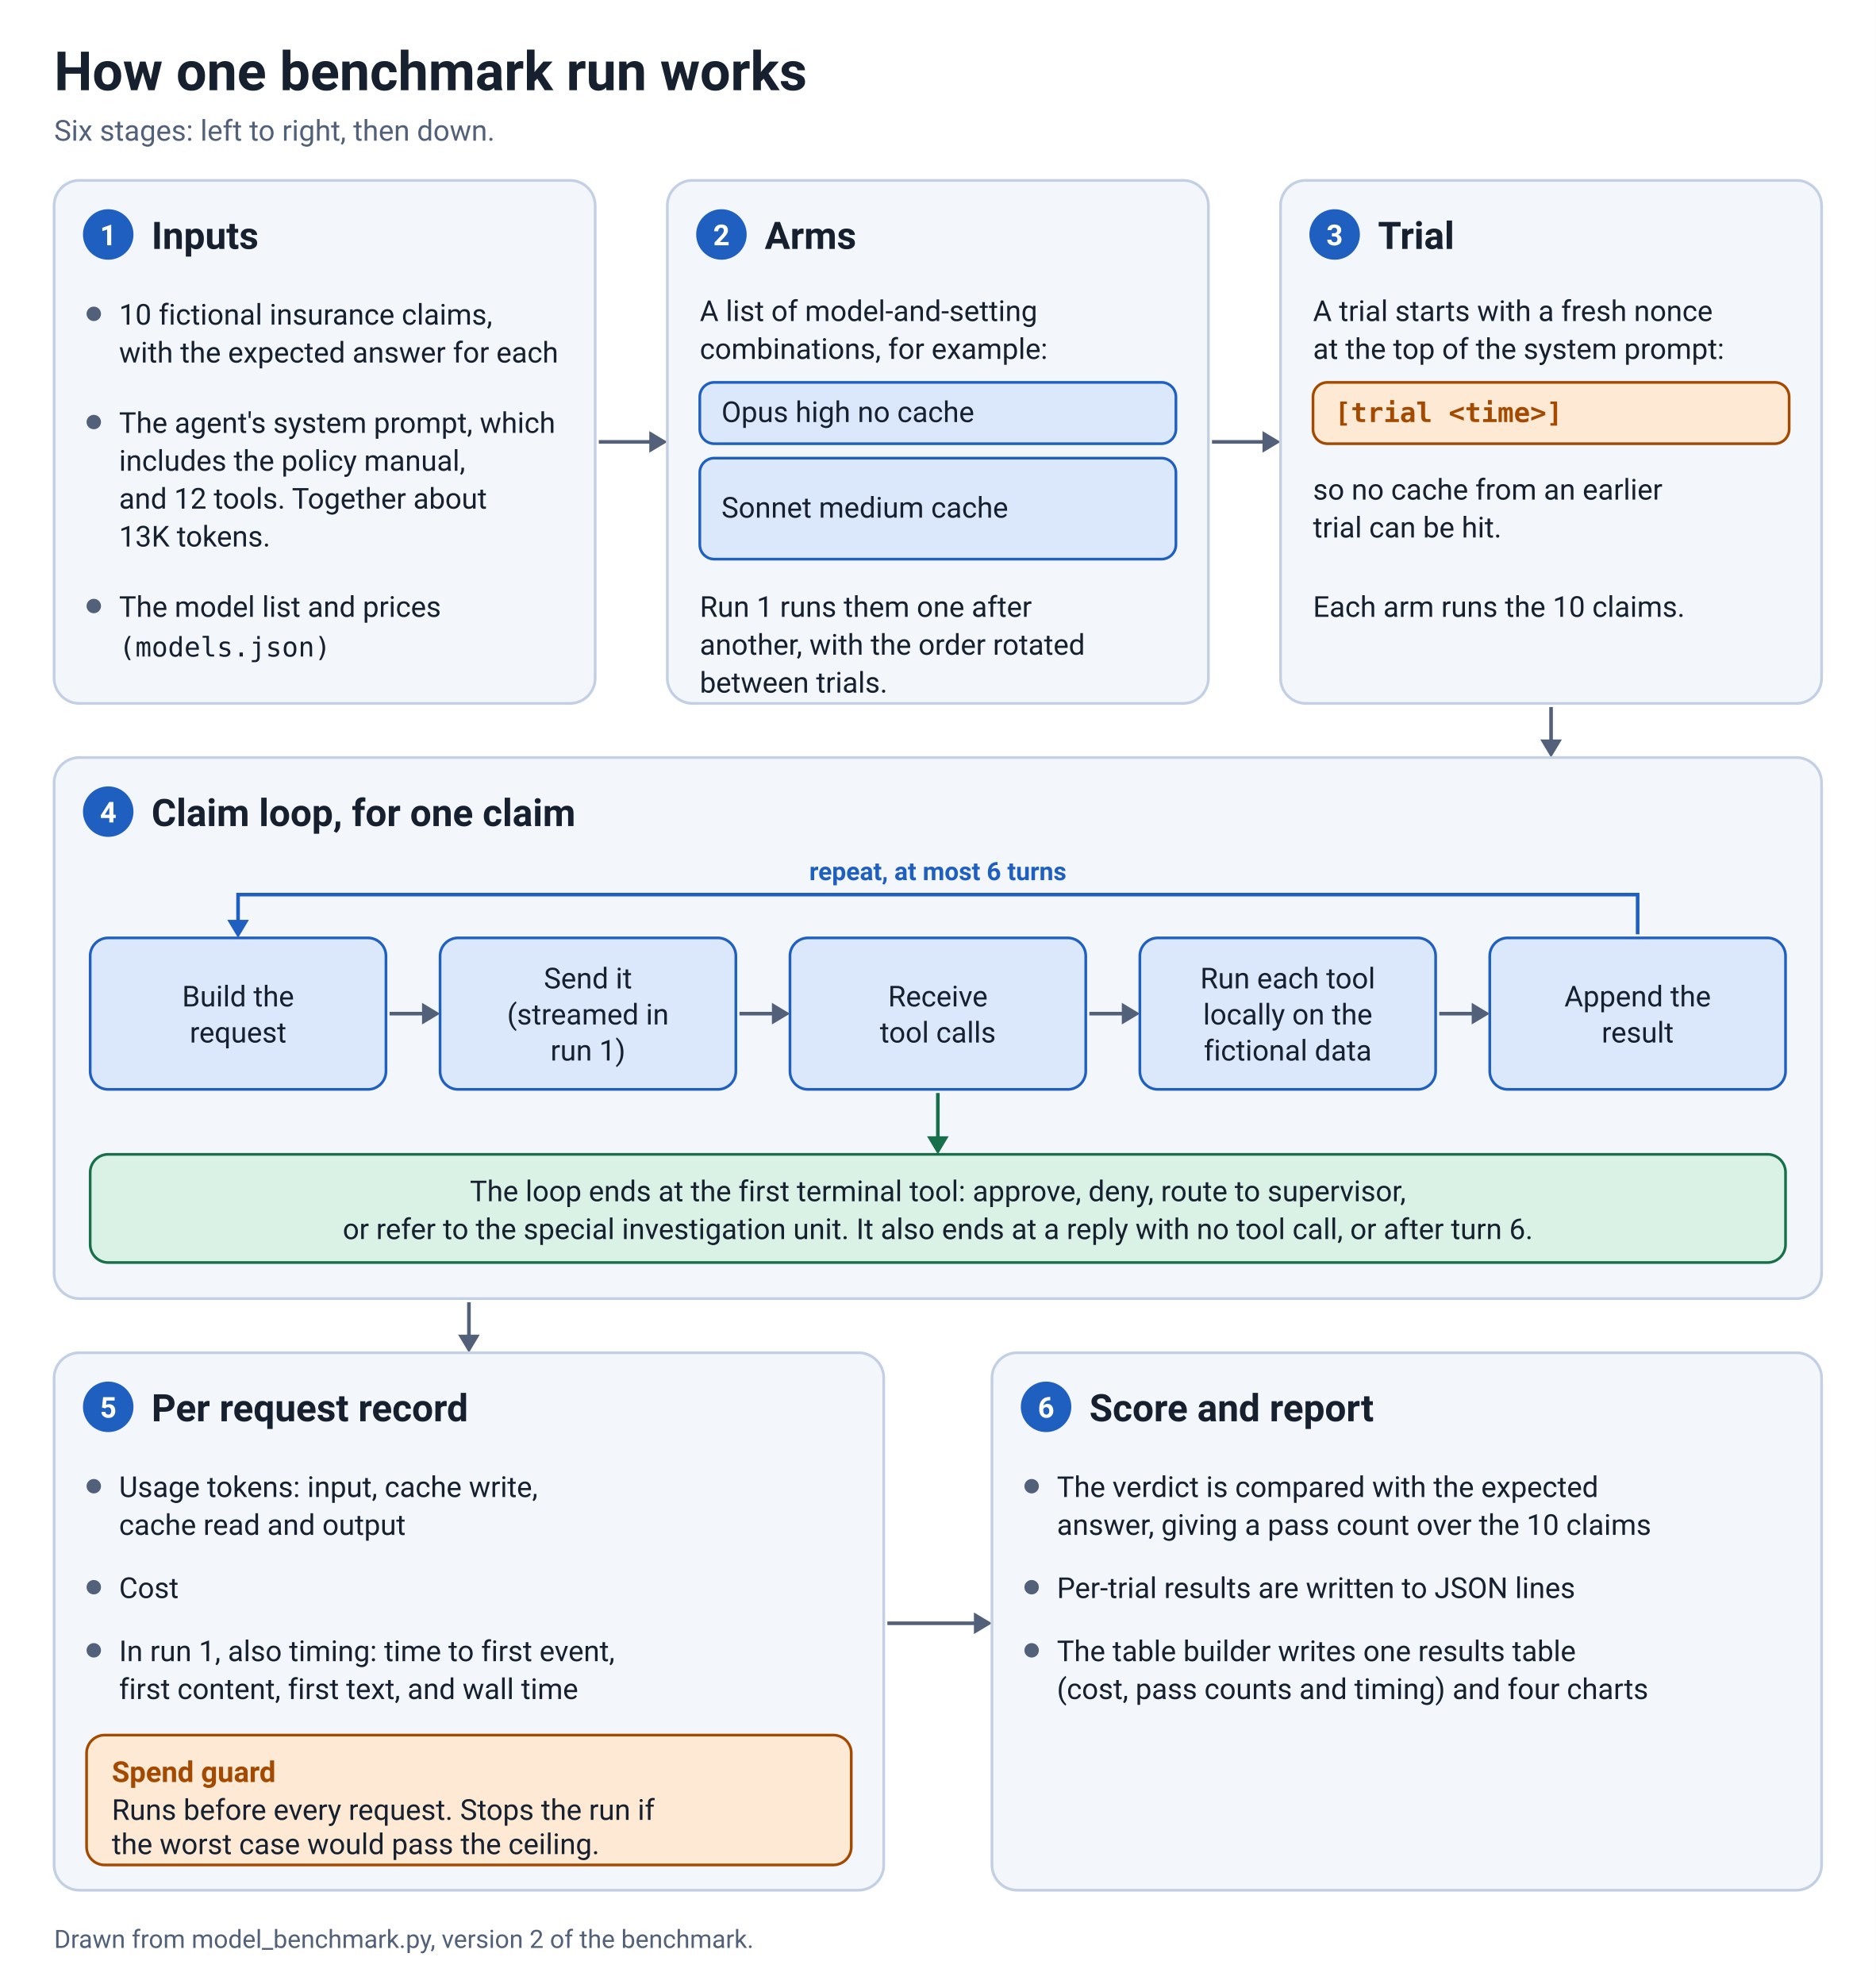
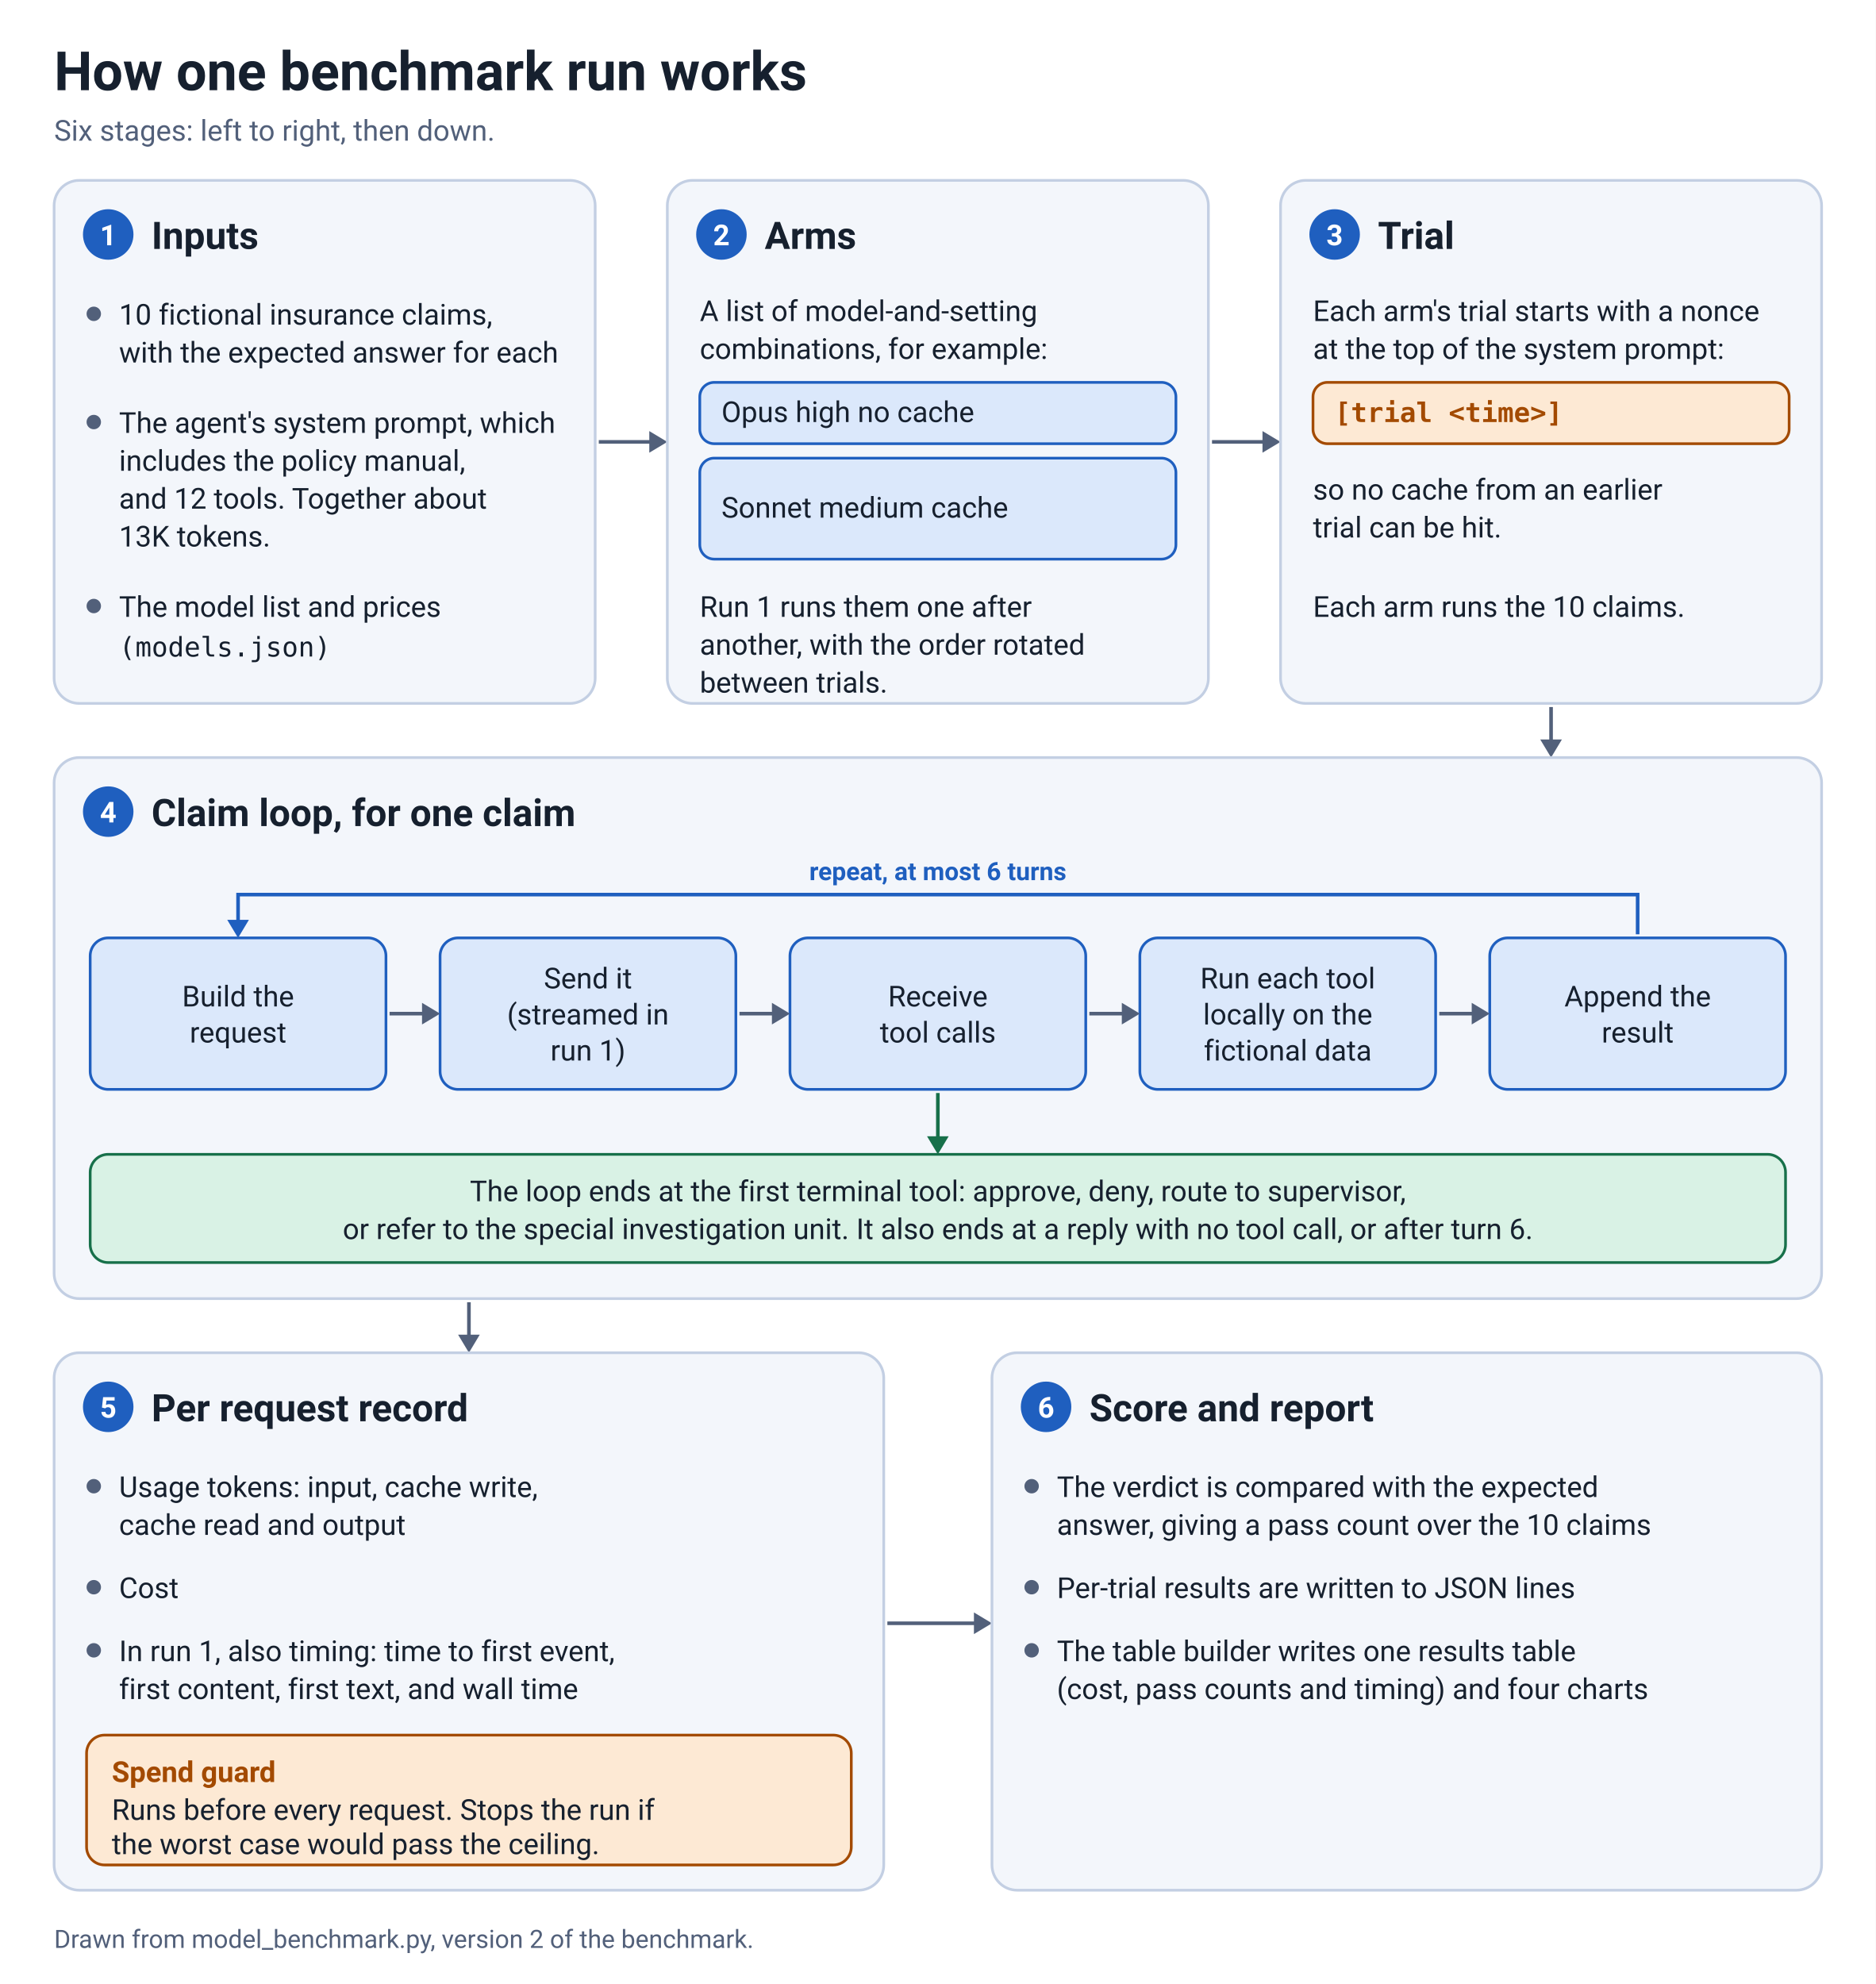
<svg xmlns="http://www.w3.org/2000/svg" viewBox="0 0 1040 1100" role="img" aria-labelledby="tft tfd" font-family="system-ui, -apple-system, 'Segoe UI', Roboto, Helvetica, Arial, sans-serif">
  <style>
    .bg{fill:#ffffff}
    .card{fill:#f3f6fb;stroke:#c3cfe3;stroke-width:1.5}
    .ink{fill:#16202e}
    .mute{fill:#52607a}
    .h1{font-size:30px;font-weight:700}
    .h2{font-size:21px;font-weight:700}
    .b{font-size:16px}
    .s{font-size:14px}
    .mono{font-family:ui-monospace, SFMono-Regular, Menlo, Consolas, monospace;font-size:15px}
    .boxn{fill:#ffffff;stroke:#52607a;stroke-width:1.5}
    .boxa{fill:#dbe8fb;stroke:#1f5fbf;stroke-width:1.5}
    .boxw{fill:#fde9d4;stroke:#a34a00;stroke-width:1.5}
    .boxok{fill:#d9f2e5;stroke:#17704a;stroke-width:1.5}
    .tA{fill:#1f5fbf}
    .tW{fill:#a34a00}
    .tO{fill:#17704a}
    .badge{fill:#1f5fbf}
    .bn{fill:#ffffff;font-size:16px;font-weight:700}
    .dot{fill:#52607a}
    .ln{stroke:#52607a;stroke-width:2;fill:none}
    .ah{fill:#52607a}
    .lnr{stroke:#1f5fbf;stroke-width:2;fill:none}
    .ahr{fill:#1f5fbf}
    .lno{stroke:#17704a;stroke-width:2;fill:none}
    .aho{fill:#17704a}
    @media (prefers-color-scheme: dark) {
      .bg{fill:#0e1623}
      .card{fill:#172234;stroke:#33445f}
      .ink{fill:#e9eef7}
      .mute{fill:#a9b6cc}
      .boxn{fill:#0e1623;stroke:#a9b6cc}
      .boxa{fill:#1e3558;stroke:#7db2ff}
      .boxw{fill:#4a2f16;stroke:#ffb070}
      .boxok{fill:#173e2c;stroke:#6fdca5}
      .tA{fill:#7db2ff}
      .tW{fill:#ffb070}
      .tO{fill:#6fdca5}
      .badge{fill:#7db2ff}
      .bn{fill:#0e1623}
      .dot{fill:#a9b6cc}
      .ln{stroke:#a9b6cc}
      .ah{fill:#a9b6cc}
      .lnr{stroke:#7db2ff}
      .ahr{fill:#7db2ff}
      .lno{stroke:#6fdca5}
      .aho{fill:#6fdca5}
    }
  </style>
  <rect class="bg" width="1040" height="1100" />
  <text class="ink h1" x="30" y="50">How one benchmark run works</text>
  <text class="mute b" x="30" y="78">Six stages: left to right, then down.</text>
  <g transform="translate(30,100)">
    <rect class="card" width="300" height="290" rx="14" />
    <circle class="badge" cx="30" cy="30" r="14" />
    <text class="bn" x="30" y="36" text-anchor="middle">1</text>
    <text class="ink h2" x="54" y="38">Inputs</text>
    <circle class="dot" cx="22" cy="74" r="4" />
    <text class="ink b" x="36" y="80">10 fictional insurance claims,</text>
    <text class="ink b" x="36" y="101">with the expected answer for each</text>
    <circle class="dot" cx="22" cy="134" r="4" />
    <text class="ink b" x="36" y="140">The agent's system prompt, which</text>
    <text class="ink b" x="36" y="161">includes the policy manual,</text>
    <text class="ink b" x="36" y="182">and 12 tools. Together about</text>
    <text class="ink b" x="36" y="203">13K tokens.</text>
    <circle class="dot" cx="22" cy="236" r="4" />
    <text class="ink b" x="36" y="242">The model list and prices</text>
    <text class="mono ink" x="36" y="264">(models.json)</text>
  </g>
  <path class="ln" d="M332,245 L362,245" />
  <polygon class="ah" points="370,245 360,239 360,251" />
  <g transform="translate(370,100)">
    <rect class="card" width="300" height="290" rx="14" />
    <circle class="badge" cx="30" cy="30" r="14" />
    <text class="bn" x="30" y="36" text-anchor="middle">2</text>
    <text class="ink h2" x="54" y="38">Arms</text>
    <text class="ink b" x="18" y="78">A list of model-and-setting</text>
    <text class="ink b" x="18" y="99">combinations, for example:</text>
    <rect class="boxa" x="18" y="112" width="264" height="34" rx="8" />
    <text class="ink b" x="30" y="134">Opus high no cache</text>
    <rect class="boxa" x="18" y="154" width="264" height="56" rx="8" />
    <text class="ink b" x="30" y="187">Sonnet medium cache</text>
    <text class="ink b" x="18" y="242">Run 1 runs them one after</text>
    <text class="ink b" x="18" y="263">another, with the order rotated</text>
    <text class="ink b" x="18" y="284">between trials.</text>
  </g>
  <path class="ln" d="M672,245 L702,245" />
  <polygon class="ah" points="710,245 700,239 700,251" />
  <g transform="translate(710,100)">
    <rect class="card" width="300" height="290" rx="14" />
    <circle class="badge" cx="30" cy="30" r="14" />
    <text class="bn" x="30" y="36" text-anchor="middle">3</text>
    <text class="ink h2" x="54" y="38">Trial</text>
-     <text class="ink b" x="18" y="78">A trial starts with a fresh nonce</text>
+     <text class="ink b" x="18" y="78">Each arm's trial starts with a nonce</text>
    <text class="ink b" x="18" y="99">at the top of the system prompt:</text>
    <rect class="boxw" x="18" y="112" width="264" height="34" rx="8" />
    <text class="mono tW" x="30" y="134" font-weight="700">[trial &lt;time&gt;]</text>
    <text class="ink b" x="18" y="177">so no cache from an earlier</text>
    <text class="ink b" x="18" y="198">trial can be hit.</text>
    <text class="ink b" x="18" y="242">Each arm runs the 10 claims.</text>
  </g>
  <path class="ln" d="M860,392 L860,412" />
  <polygon class="ah" points="860,420 854,410 866,410" />
  <g transform="translate(30,420)">
    <rect class="card" width="980" height="300" rx="14" />
    <circle class="badge" cx="30" cy="30" r="14" />
    <text class="bn" x="30" y="36" text-anchor="middle">4</text>
    <text class="ink h2" x="54" y="38">Claim loop, for one claim</text>
    <rect class="boxa" x="20" y="100" width="164" height="84" rx="10" />
    <text class="ink b" x="102" y="138" text-anchor="middle">Build the</text>
    <text class="ink b" x="102" y="158" text-anchor="middle">request</text>
    <rect class="boxa" x="214" y="100" width="164" height="84" rx="10" />
    <text class="ink b" x="296" y="128" text-anchor="middle">Send it</text>
    <text class="ink b" x="296" y="148" text-anchor="middle">(streamed in</text>
    <text class="ink b" x="296" y="168" text-anchor="middle">run 1)</text>
    <rect class="boxa" x="408" y="100" width="164" height="84" rx="10" />
    <text class="ink b" x="490" y="138" text-anchor="middle">Receive</text>
    <text class="ink b" x="490" y="158" text-anchor="middle">tool calls</text>
    <rect class="boxa" x="602" y="100" width="164" height="84" rx="10" />
    <text class="ink b" x="684" y="128" text-anchor="middle">Run each tool</text>
    <text class="ink b" x="684" y="148" text-anchor="middle">locally on the</text>
    <text class="ink b" x="684" y="168" text-anchor="middle">fictional data</text>
    <rect class="boxa" x="796" y="100" width="164" height="84" rx="10" />
    <text class="ink b" x="878" y="138" text-anchor="middle">Append the</text>
    <text class="ink b" x="878" y="158" text-anchor="middle">result</text>
    <path class="ln" d="M186,142 L206,142" />
    <polygon class="ah" points="214,142 204,136 204,148" />
    <path class="ln" d="M380,142 L400,142" />
    <polygon class="ah" points="408,142 398,136 398,148" />
    <path class="ln" d="M574,142 L594,142" />
    <polygon class="ah" points="602,142 592,136 592,148" />
    <path class="ln" d="M768,142 L788,142" />
    <polygon class="ah" points="796,142 786,136 786,148" />
    <path class="lnr" d="M878,98 L878,76 L102,76 L102,92" />
    <polygon class="ahr" points="102,100 96,90 108,90" />
    <text class="tA s" x="490" y="68" text-anchor="middle" font-weight="700">repeat, at most 6 turns</text>
    <path class="lno" d="M490,186 L490,212" />
    <polygon class="aho" points="490,220 484,210 496,210" />
    <rect class="boxok" x="20" y="220" width="940" height="60" rx="10" />
    <text class="ink b" x="490" y="246" text-anchor="middle">The loop ends at the first terminal tool: approve, deny, route to supervisor,</text>
    <text class="ink b" x="490" y="267" text-anchor="middle">or refer to the special investigation unit. It also ends at a reply with no tool call, or after turn 6.</text>
  </g>
  <path class="ln" d="M260,722 L260,742" />
  <polygon class="ah" points="260,750 254,740 266,740" />
  <g transform="translate(30,750)">
    <rect class="card" width="460" height="298" rx="14" />
    <circle class="badge" cx="30" cy="30" r="14" />
    <text class="bn" x="30" y="36" text-anchor="middle">5</text>
    <text class="ink h2" x="54" y="38">Per request record</text>
    <circle class="dot" cx="22" cy="74" r="4" />
    <text class="ink b" x="36" y="80">Usage tokens: input, cache write,</text>
    <text class="ink b" x="36" y="101">cache read and output</text>
    <circle class="dot" cx="22" cy="130" r="4" />
    <text class="ink b" x="36" y="136">Cost</text>
    <circle class="dot" cx="22" cy="165" r="4" />
    <text class="ink b" x="36" y="171">In run 1, also timing: time to first event,</text>
    <text class="ink b" x="36" y="192">first content, first text, and wall time</text>
    <rect class="boxw" x="18" y="212" width="424" height="72" rx="10" />
    <text class="tW b" x="32" y="238" font-weight="700">Spend guard</text>
    <text class="ink b" x="32" y="259">Runs before every request. Stops the run if</text>
    <text class="ink b" x="32" y="278">the worst case would pass the ceiling.</text>
  </g>
  <path class="ln" d="M492,900 L542,900" />
  <polygon class="ah" points="550,900 540,894 540,906" />
  <g transform="translate(550,750)">
    <rect class="card" width="460" height="298" rx="14" />
    <circle class="badge" cx="30" cy="30" r="14" />
    <text class="bn" x="30" y="36" text-anchor="middle">6</text>
    <text class="ink h2" x="54" y="38">Score and report</text>
    <circle class="dot" cx="22" cy="74" r="4" />
    <text class="ink b" x="36" y="80">The verdict is compared with the expected</text>
    <text class="ink b" x="36" y="101">answer, giving a pass count over the 10 claims</text>
    <circle class="dot" cx="22" cy="130" r="4" />
    <text class="ink b" x="36" y="136">Per-trial results are written to JSON lines</text>
    <circle class="dot" cx="22" cy="165" r="4" />
    <text class="ink b" x="36" y="171">The table builder writes one results table</text>
    <text class="ink b" x="36" y="192">(cost, pass counts and timing) and four charts</text>
  </g>
  <text class="mute s" x="30" y="1080">Drawn from model_benchmark.py, version 2 of the benchmark.</text>
</svg>
